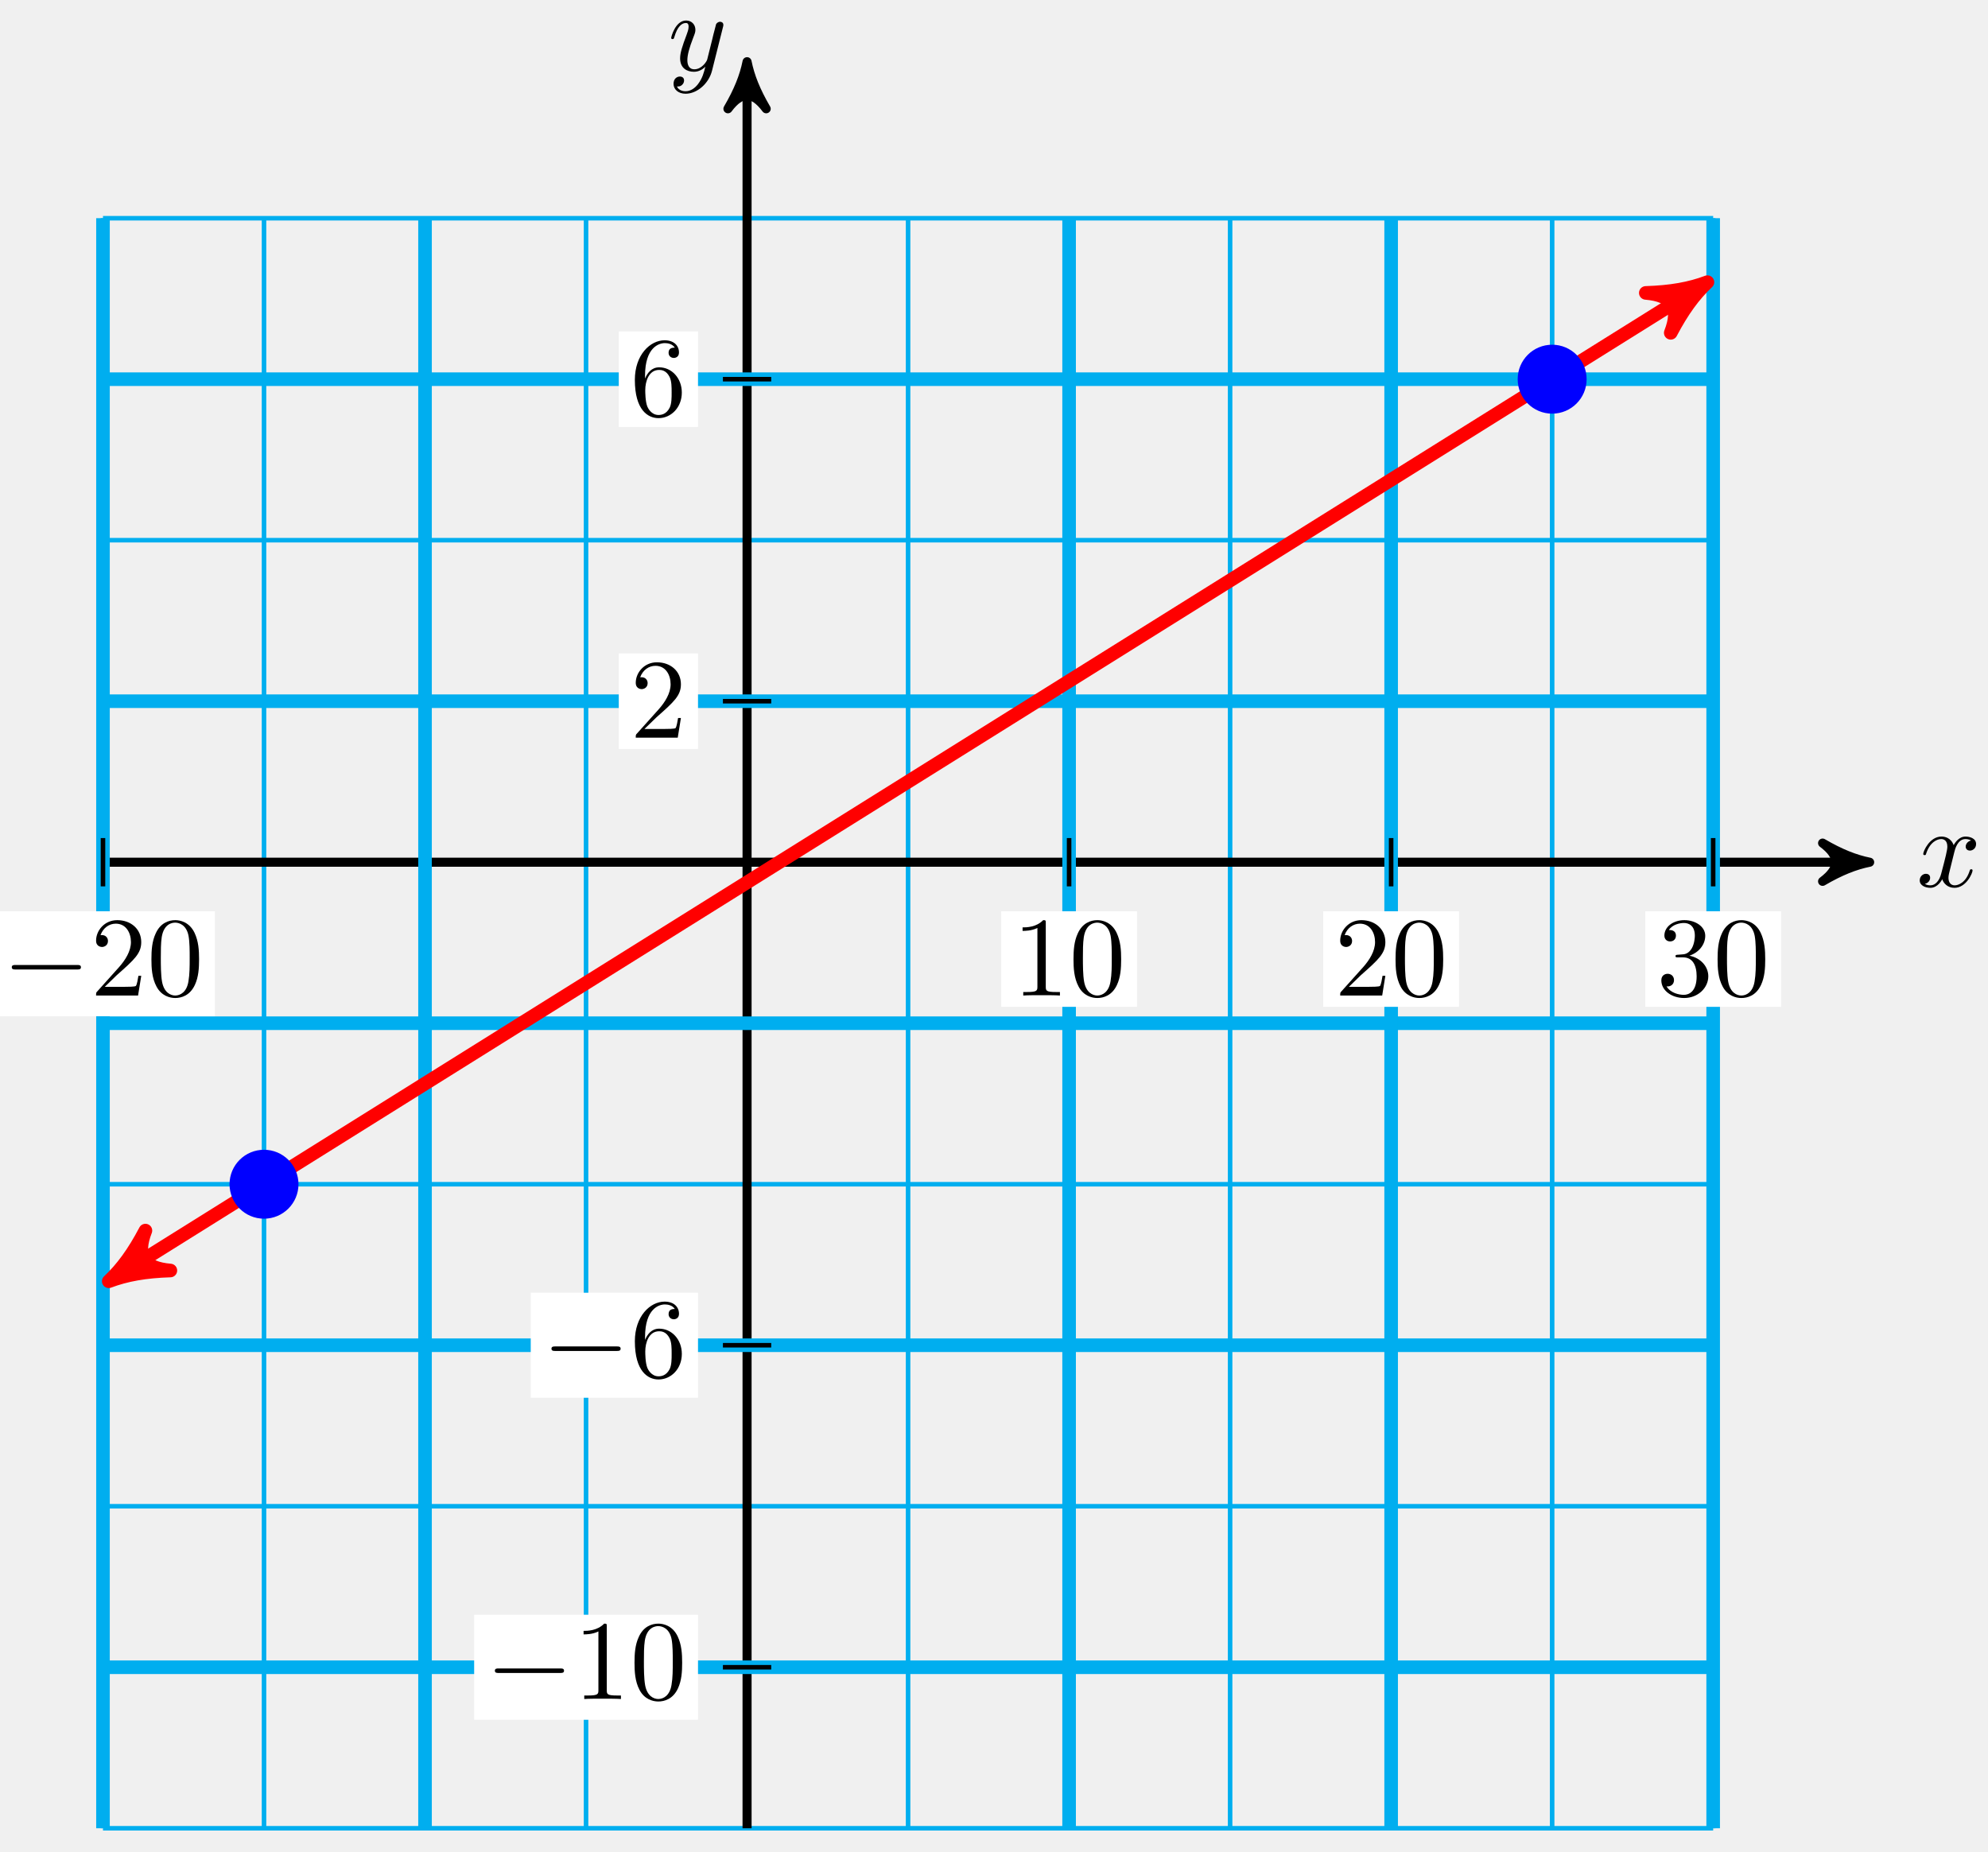
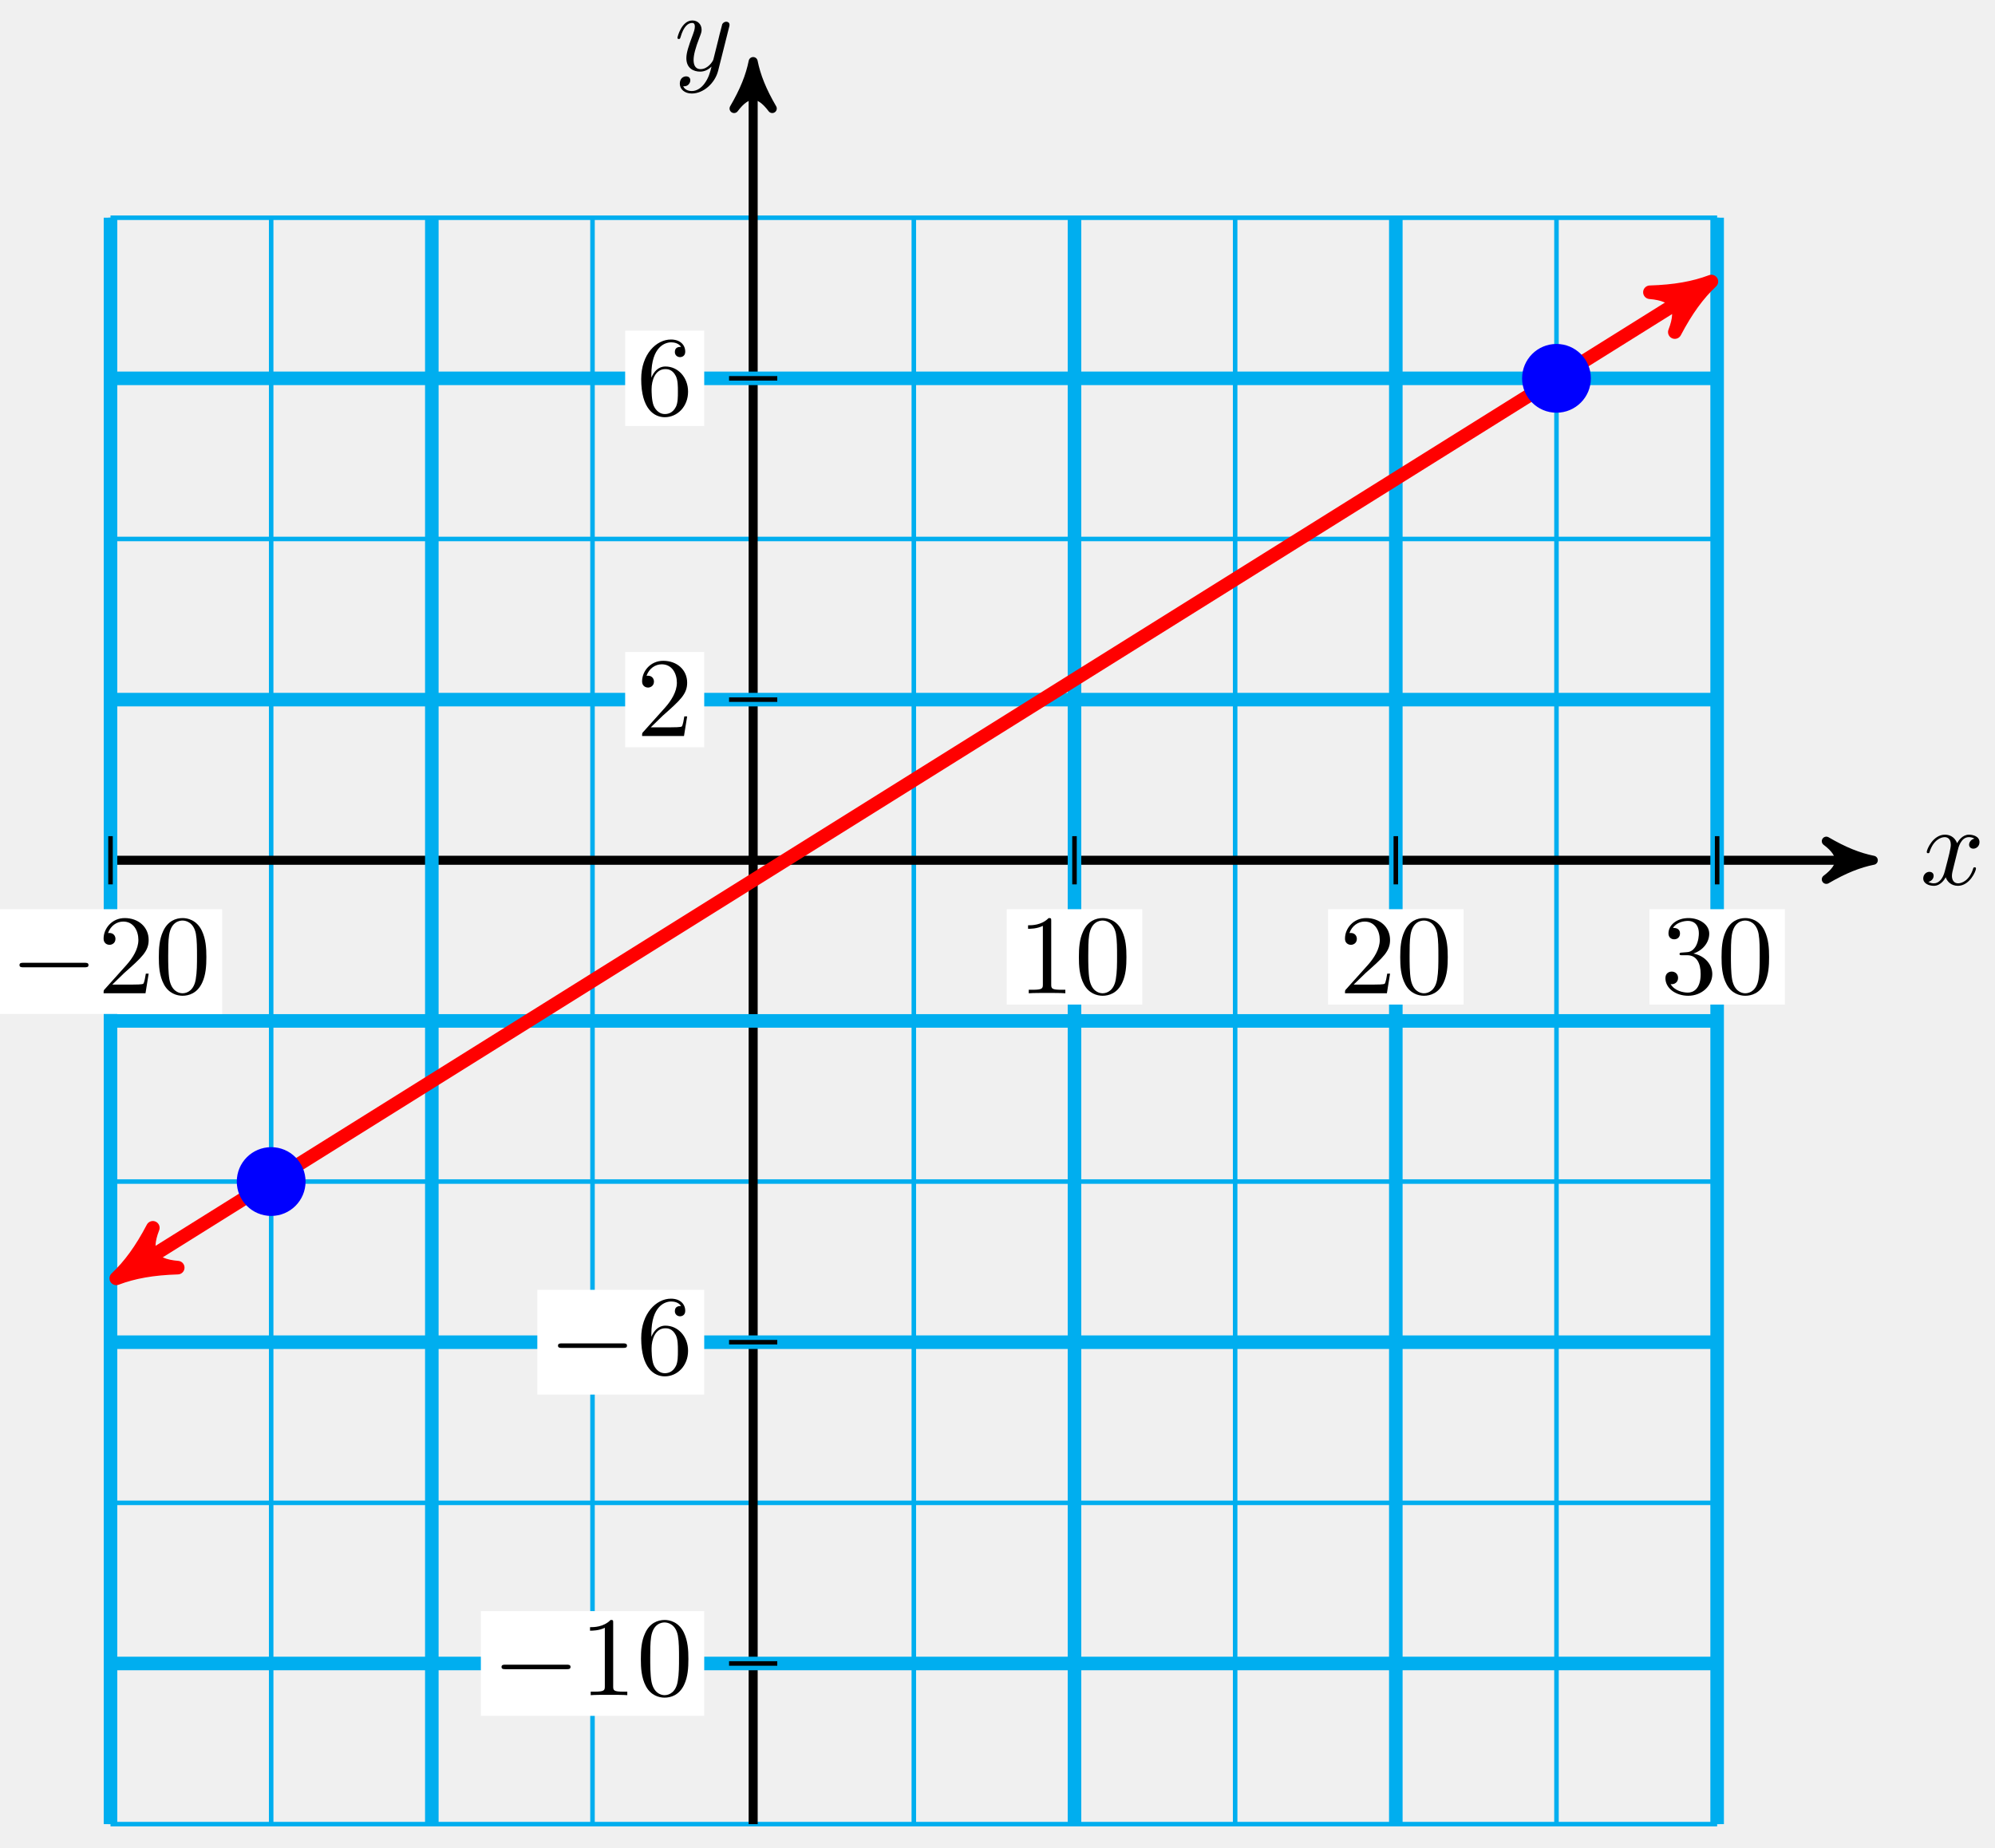
- <svg xmlns="http://www.w3.org/2000/svg" xmlns:xlink="http://www.w3.org/1999/xlink" version="1.1" width="175" height="163" viewBox="0 0 175 163">
+ <svg xmlns="http://www.w3.org/2000/svg" xmlns:xlink="http://www.w3.org/1999/xlink" version="1.1" width="176" height="163" viewBox="0 0 176 163">
  <defs>
    <path id="font_1_1" d="M.334 .302C.34 .328 .363 .42 .433 .42 .438 .42 .462 .42 .483 .407 .455 .402 .435 .377 .435 .353 .435 .337 .446 .318 .473 .318 .495 .318 .527 .336 .527 .376 .527 .428 .468 .442 .434 .442 .376 .442 .341 .389 .329 .366 .304 .432 .25 .442 .221 .442 .117 .442 .06 .313 .06 .288 .06 .278 .07 .278 .072 .278 .08 .278 .083 .28 .085 .289 .119 .395 .185 .42 .219 .42 .238 .42 .273 .411 .273 .353 .273 .322 .256 .255 .219 .115 .203 .053 .168 .011 .124 .011 .118 .011 .095 .011 .074 .024 .099 .029 .121 .05 .121 .078 .121 .105 .099 .113 .084 .113 .054 .113 .029 .087 .029 .055 .029 .009 .079-.011 .123-.011 .189-.011 .225 .059 .228 .065 .24 .028 .276-.011 .336-.011 .439-.011 .496 .118 .496 .143 .496 .153 .487 .153 .484 .153 .475 .153 .473 .149 .471 .142 .438 .035 .37 .011 .338 .011 .299 .011 .283 .043 .283 .077 .283 .099 .289 .121 .3 .165L.334 .302Z" />
    <path id="font_1_2" d="M.486 .381C.49 .395 .49 .397 .49 .404 .49 .422 .476 .431 .461 .431 .451 .431 .435 .425 .426 .41 .424 .405 .416 .374 .412 .356 .405 .33 .398 .303 .392 .276L.347 .096C.343 .081 .3 .011 .234 .011 .183 .011 .172 .055 .172 .092 .172 .138 .189 .2 .223 .288 .239 .329 .243 .34 .243 .36 .243 .405 .211 .442 .161 .442 .066 .442 .029 .297 .029 .288 .029 .278 .039 .278 .041 .278 .051 .278 .052 .28 .057 .296 .084 .39 .124 .42 .158 .42 .166 .42 .183 .42 .183 .388 .183 .363 .173 .337 .166 .318 .126 .212 .108 .155 .108 .108 .108 .019 .171-.011 .23-.011 .269-.011 .303 .006 .331 .034 .318-.018 .306-.067 .266-.12 .24-.154 .202-.183 .156-.183 .142-.183 .097-.18 .08-.141 .096-.141 .109-.141 .123-.129 .133-.12 .143-.107 .143-.088 .143-.057 .116-.053 .106-.053 .083-.053 .05-.069 .05-.118 .05-.168 .094-.205 .156-.205 .259-.205 .362-.114 .39-.001L.486 .381Z" />
    <path id="font_2_1" d="M.659 .23C.676 .23 .694 .23 .694 .25 .694 .27 .676 .27 .659 .27H.118C.101 .27 .083 .27 .083 .25 .083 .23 .101 .23 .118 .23H.659Z" />
    <path id="font_3_3" d="M.127 .077 .233 .18C.389 .318 .449 .372 .449 .472 .449 .586 .359 .666 .237 .666 .124 .666 .05 .574 .05 .485 .05 .429 .1 .429 .103 .429 .12 .429 .155 .441 .155 .482 .155 .508 .137 .534 .102 .534 .094 .534 .092 .534 .089 .533 .112 .598 .166 .635 .224 .635 .315 .635 .358 .554 .358 .472 .358 .392 .308 .313 .253 .251L.061 .037C.05 .026 .05 .024 .05 0H.421L.449 .174H.424C.419 .144 .412 .1 .402 .085 .395 .077 .329 .077 .307 .077H.127Z" />
    <path id="font_3_1" d="M.46 .32C.46 .4 .455 .48 .42 .554 .374 .65 .292 .666 .25 .666 .19 .666 .117 .64 .076 .547 .044 .478 .039 .4 .039 .32 .039 .245 .043 .155 .084 .079 .127-.002 .2-.022 .249-.022 .303-.022 .379-.001 .423 .094 .455 .163 .46 .241 .46 .32M.249-0C.21-0 .151 .025 .133 .121 .122 .181 .122 .273 .122 .332 .122 .396 .122 .462 .13 .516 .149 .635 .224 .644 .249 .644 .282 .644 .348 .626 .367 .527 .377 .471 .377 .395 .377 .332 .377 .257 .377 .189 .366 .125 .351 .03 .294-0 .249-0Z" />
    <path id="font_3_2" d="M.294 .64C.294 .664 .294 .666 .271 .666 .209 .602 .121 .602 .089 .602V.571C.109 .571 .168 .571 .22 .597V.079C.22 .043 .217 .031 .127 .031H.095V0C.13 .003 .217 .003 .257 .003 .297 .003 .384 .003 .419 0V.031H.387C.297 .031 .294 .042 .294 .079V.64Z" />
    <path id="font_3_4" d="M.29 .352C.372 .379 .43 .449 .43 .528 .43 .61 .342 .666 .246 .666 .145 .666 .069 .606 .069 .53 .069 .497 .091 .478 .12 .478 .151 .478 .171 .5 .171 .529 .171 .579 .124 .579 .109 .579 .14 .628 .206 .641 .242 .641 .283 .641 .338 .619 .338 .529 .338 .517 .336 .459 .31 .415 .28 .367 .246 .364 .221 .363 .213 .362 .189 .36 .182 .36 .174 .359 .167 .358 .167 .348 .167 .337 .174 .337 .191 .337H.235C.317 .337 .354 .269 .354 .17 .354 .034 .285 .006 .241 .006 .198 .006 .123 .022 .088 .081 .123 .076 .154 .098 .154 .136 .154 .172 .127 .192 .098 .192 .074 .192 .042 .178 .042 .134 .042 .043 .135-.022 .244-.022 .366-.022 .457 .068 .457 .17 .457 .253 .394 .331 .29 .352Z" />
    <path id="font_3_5" d="M.132 .328V.352C.132 .605 .256 .641 .307 .641 .331 .641 .373 .635 .395 .601 .38 .601 .34 .601 .34 .556 .34 .525 .364 .51 .386 .51 .402 .51 .432 .519 .432 .558 .432 .618 .388 .666 .305 .666 .177 .666 .042 .537 .042 .316 .042 .049 .158-.022 .251-.022 .362-.022 .457 .072 .457 .204 .457 .331 .368 .427 .257 .427 .189 .427 .152 .376 .132 .328M.251 .006C.188 .006 .158 .066 .152 .081 .134 .128 .134 .208 .134 .226 .134 .304 .166 .404 .256 .404 .272 .404 .318 .404 .349 .342 .367 .305 .367 .254 .367 .205 .367 .157 .367 .107 .35 .071 .32 .011 .274 .006 .251 .006Z" />
  </defs>
-   <path transform="matrix(1.00005,0,0,-1,65.76264,75.9)" stroke-width=".399" stroke-linecap="butt" stroke-miterlimit="10" stroke-linejoin="miter" fill="none" stroke="#00aeef" d="M-56.694-85.04H85.04M-56.694-70.867H85.04M-56.694-56.694H85.04M-56.694-42.52H85.04M-56.694-28.347H85.04M-56.694-14.173H85.04M-56.694 0H85.04M-56.694 14.173H85.04M-56.694 28.347H85.04M-56.694 42.52H85.04M-56.694 56.689H85.04M-56.694-85.04V56.694M-42.52-85.04V56.694M-28.347-85.04V56.694M-14.173-85.04V56.694M0-85.04V56.694M14.173-85.04V56.694M28.347-85.04V56.694M42.52-85.04V56.694M56.694-85.04V56.694M70.867-85.04V56.694M85.035-85.04V56.694M85.04 56.694" />
-   <path transform="matrix(1.00005,0,0,-1,65.76264,75.9)" stroke-width=".797" stroke-linecap="butt" stroke-miterlimit="10" stroke-linejoin="miter" fill="none" stroke="#000000" d="M-56.694 0H97.779" />
-   <path transform="matrix(1.00005,0,0,-1,163.5467,75.9)" d="M1.036 0C-.259 .259-1.554 .777-3.108 1.684-1.554 .518-1.554-.518-3.108-1.684-1.554-.777-.259-.259 1.036 0Z" />
-   <path transform="matrix(1.00005,0,0,-1,163.5467,75.9)" stroke-width=".797" stroke-linecap="butt" stroke-linejoin="round" fill="none" stroke="#000000" d="M1.036 0C-.259 .259-1.554 .777-3.108 1.684-1.554 .518-1.554-.518-3.108-1.684-1.554-.777-.259-.259 1.036 0Z" />
-   <use data-text="x" xlink:href="#font_1_1" transform="matrix(9.963098,0,0,-9.9626,168.7008,78.045)" />
-   <path transform="matrix(1.00005,0,0,-1,65.76264,75.9)" stroke-width=".797" stroke-linecap="butt" stroke-miterlimit="10" stroke-linejoin="miter" fill="none" stroke="#000000" d="M0-85.04V69.432" />
-   <path transform="matrix(0,-1,-1.00005,-0,65.76264,6.467598)" d="M1.036 0C-.259 .259-1.554 .777-3.108 1.684-1.554 .518-1.554-.518-3.108-1.684-1.554-.777-.259-.259 1.036 0Z" />
-   <path transform="matrix(0,-1,-1.00005,-0,65.76264,6.467598)" stroke-width=".797" stroke-linecap="butt" stroke-linejoin="round" fill="none" stroke="#000000" d="M1.036 0C-.259 .259-1.554 .777-3.108 1.684-1.554 .518-1.554-.518-3.108-1.684-1.554-.777-.259-.259 1.036 0Z" />
-   <use data-text="y" xlink:href="#font_1_2" transform="matrix(9.963098,0,0,-9.9626,58.79329,6.209)" />
-   <path transform="matrix(1.00005,0,0,-1,65.76264,75.9)" stroke-width="1.196" stroke-linecap="butt" stroke-miterlimit="10" stroke-linejoin="miter" fill="none" stroke="#00aeef" d="M-28.347-85.04V56.694" />
-   <path transform="matrix(1.00005,0,0,-1,65.76264,75.9)" stroke-width="1.196" stroke-linecap="butt" stroke-miterlimit="10" stroke-linejoin="miter" fill="none" stroke="#00aeef" d="M-56.694-14.173H85.04" />
-   <path transform="matrix(1.00005,0,0,-1,65.76264,75.9)" stroke-width="1.196" stroke-linecap="butt" stroke-miterlimit="10" stroke-linejoin="miter" fill="none" stroke="#00aeef" d="M-56.694-85.04V56.694" />
-   <path transform="matrix(1.00005,0,0,-1,65.76264,75.9)" stroke-width=".399" stroke-linecap="butt" stroke-miterlimit="10" stroke-linejoin="miter" fill="none" stroke="#000000" d="M-56.694 2.126V-2.126" />
-   <path transform="matrix(1.00005,0,0,-1,65.76264,75.9)" d="M-66.546-13.561H-46.842V-4.318H-66.546Z" fill="#ffffff" />
-   <use data-text="−" xlink:href="#font_2_1" transform="matrix(9.963098,0,0,-9.9626,.2103577,87.635)" />
-   <use data-text="2" xlink:href="#font_3_3" transform="matrix(9.963098,0,0,-9.9626,7.959732,87.635)" />
-   <use data-text="0" xlink:href="#font_3_1" transform="matrix(9.963098,0,0,-9.9626,12.94128,87.635)" />
-   <path transform="matrix(1.00005,0,0,-1,65.76264,75.9)" stroke-width="1.196" stroke-linecap="butt" stroke-miterlimit="10" stroke-linejoin="miter" fill="none" stroke="#00aeef" d="M28.347-85.04V56.694" />
-   <path transform="matrix(1.00005,0,0,-1,65.76264,75.9)" stroke-width=".399" stroke-linecap="butt" stroke-miterlimit="10" stroke-linejoin="miter" fill="none" stroke="#000000" d="M28.347 2.126V-2.126" />
-   <path transform="matrix(1.00005,0,0,-1,65.76264,75.9)" d="M22.369-12.731H34.324V-4.318H22.369Z" fill="#ffffff" />
-   <use data-text="1" xlink:href="#font_3_2" transform="matrix(9.963098,0,0,-9.9626,89.1288,87.635)" />
-   <use data-text="0" xlink:href="#font_3_1" transform="matrix(9.963098,0,0,-9.9626,94.11034,87.635)" />
-   <path transform="matrix(1.00005,0,0,-1,65.76264,75.9)" stroke-width="1.196" stroke-linecap="butt" stroke-miterlimit="10" stroke-linejoin="miter" fill="none" stroke="#00aeef" d="M56.694-85.04V56.694" />
-   <path transform="matrix(1.00005,0,0,-1,65.76264,75.9)" stroke-width=".399" stroke-linecap="butt" stroke-miterlimit="10" stroke-linejoin="miter" fill="none" stroke="#000000" d="M56.694 2.126V-2.126" />
-   <path transform="matrix(1.00005,0,0,-1,65.76264,75.9)" d="M50.716-12.731H62.671V-4.318H50.716Z" fill="#ffffff" />
-   <use data-text="2" xlink:href="#font_3_3" transform="matrix(9.963098,0,0,-9.9626,117.4772,87.635)" />
-   <use data-text="0" xlink:href="#font_3_1" transform="matrix(9.963098,0,0,-9.9626,122.4588,87.635)" />
-   <path transform="matrix(1.00005,0,0,-1,65.76264,75.9)" stroke-width="1.196" stroke-linecap="butt" stroke-miterlimit="10" stroke-linejoin="miter" fill="none" stroke="#00aeef" d="M85.04-85.04V56.694" />
-   <path transform="matrix(1.00005,0,0,-1,65.76264,75.9)" stroke-width=".399" stroke-linecap="butt" stroke-miterlimit="10" stroke-linejoin="miter" fill="none" stroke="#000000" d="M85.04 2.126V-2.126" />
-   <path transform="matrix(1.00005,0,0,-1,65.76264,75.9)" d="M79.063-12.731H91.018V-4.318H79.063Z" fill="#ffffff" />
-   <use data-text="3" xlink:href="#font_3_4" transform="matrix(9.963098,0,0,-9.9626,145.8256,87.635)" />
-   <use data-text="0" xlink:href="#font_3_1" transform="matrix(9.963098,0,0,-9.9626,150.8072,87.635)" />
-   <path transform="matrix(1.00005,0,0,-1,65.76264,75.9)" stroke-width="1.196" stroke-linecap="butt" stroke-miterlimit="10" stroke-linejoin="miter" fill="none" stroke="#00aeef" d="M-56.694-70.867H85.04" />
-   <path transform="matrix(1.00005,0,0,-1,65.76264,75.9)" stroke-width=".399" stroke-linecap="butt" stroke-miterlimit="10" stroke-linejoin="miter" fill="none" stroke="#000000" d="M2.126-70.867H-2.126" />
-   <path transform="matrix(1.00005,0,0,-1,65.76264,75.9)" d="M-24.022-75.489H-4.318V-66.245H-24.022Z" fill="#ffffff" />
-   <use data-text="−" xlink:href="#font_2_1" transform="matrix(9.963098,0,0,-9.9626,42.73549,149.562)" />
-   <use data-text="1" xlink:href="#font_3_2" transform="matrix(9.963098,0,0,-9.9626,50.48486,149.562)" />
-   <use data-text="0" xlink:href="#font_3_1" transform="matrix(9.963098,0,0,-9.9626,55.46642,149.562)" />
-   <path transform="matrix(1.00005,0,0,-1,65.76264,75.9)" stroke-width="1.196" stroke-linecap="butt" stroke-miterlimit="10" stroke-linejoin="miter" fill="none" stroke="#00aeef" d="M-56.694-42.52H85.04" />
-   <path transform="matrix(1.00005,0,0,-1,65.76264,75.9)" stroke-width=".399" stroke-linecap="butt" stroke-miterlimit="10" stroke-linejoin="miter" fill="none" stroke="#000000" d="M2.126-42.52H-2.126" />
-   <path transform="matrix(1.00005,0,0,-1,65.76264,75.9)" d="M-19.041-47.142H-4.318V-37.899H-19.041Z" fill="#ffffff" />
-   <use data-text="−" xlink:href="#font_2_1" transform="matrix(9.963098,0,0,-9.9626,47.71773,121.215)" />
-   <use data-text="6" xlink:href="#font_3_5" transform="matrix(9.963098,0,0,-9.9626,55.4671,121.215)" />
-   <path transform="matrix(1.00005,0,0,-1,65.76264,75.9)" stroke-width="1.196" stroke-linecap="butt" stroke-miterlimit="10" stroke-linejoin="miter" fill="none" stroke="#00aeef" d="M-56.694 14.173H85.04" />
-   <path transform="matrix(1.00005,0,0,-1,65.76264,75.9)" stroke-width=".399" stroke-linecap="butt" stroke-miterlimit="10" stroke-linejoin="miter" fill="none" stroke="#000000" d="M2.126 14.173H-2.126" />
-   <path transform="matrix(1.00005,0,0,-1,65.76264,75.9)" d="M-11.292 9.967H-4.318V18.38H-11.292Z" fill="#ffffff" />
-   <use data-text="2" xlink:href="#font_3_3" transform="matrix(9.963098,0,0,-9.9626,55.46612,64.93701)" />
-   <path transform="matrix(1.00005,0,0,-1,65.76264,75.9)" stroke-width="1.196" stroke-linecap="butt" stroke-miterlimit="10" stroke-linejoin="miter" fill="none" stroke="#00aeef" d="M-56.694 42.52H85.04" />
-   <path transform="matrix(1.00005,0,0,-1,65.76264,75.9)" stroke-width=".399" stroke-linecap="butt" stroke-miterlimit="10" stroke-linejoin="miter" fill="none" stroke="#000000" d="M2.126 42.52H-2.126" />
-   <path transform="matrix(1.00005,0,0,-1,65.76264,75.9)" d="M-11.292 38.314H-4.318V46.727H-11.292Z" fill="#ffffff" />
-   <use data-text="6" xlink:href="#font_3_5" transform="matrix(9.963098,0,0,-9.9626,55.46612,36.59)" />
-   <path transform="matrix(1.00005,0,0,-1,65.76264,75.9)" stroke-width="1.196" stroke-linecap="butt" stroke-miterlimit="10" stroke-linejoin="miter" fill="none" stroke="#ff0000" d="M-55.105-36.213 83.452 50.386" />
-   <path transform="matrix(-.8480324,.52998,.5300065,.84799,10.65455,112.1125)" d="M1.275 0C-.319 .319-1.913 .956-3.826 2.072-1.913 .638-1.913-.638-3.826-2.072-1.913-.956-.319-.319 1.275 0Z" fill="#ff0000" />
-   <path transform="matrix(-.8480324,.52998,.5300065,.84799,10.65455,112.1125)" stroke-width="1.196" stroke-linecap="butt" stroke-linejoin="round" fill="none" stroke="#ff0000" d="M1.275 0C-.319 .319-1.913 .956-3.826 2.072-1.913 .638-1.913-.638-3.826-2.072-1.913-.956-.319-.319 1.275 0Z" />
-   <path transform="matrix(.8480324,-.52998,-.5300065,-.84799,149.2189,25.51407)" d="M1.275 0C-.319 .319-1.913 .956-3.826 2.072-1.913 .638-1.913-.638-3.826-2.072-1.913-.956-.319-.319 1.275 0Z" fill="#ff0000" />
-   <path transform="matrix(.8480324,-.52998,-.5300065,-.84799,149.2189,25.51407)" stroke-width="1.196" stroke-linecap="butt" stroke-linejoin="round" fill="none" stroke="#ff0000" d="M1.275 0C-.319 .319-1.913 .956-3.826 2.072-1.913 .638-1.913-.638-3.826-2.072-1.913-.956-.319-.319 1.275 0Z" />
-   <path transform="matrix(1.00005,0,0,-1,65.76264,75.9)" d="M-39.686-28.347C-39.686-26.781-40.955-25.512-42.52-25.512-44.086-25.512-45.355-26.781-45.355-28.347-45.355-29.912-44.086-31.181-42.52-31.181-40.955-31.181-39.686-29.912-39.686-28.347ZM-42.52-28.347" fill="#0000ff" />
-   <path transform="matrix(1.00005,0,0,-1,65.76264,75.9)" stroke-width=".399" stroke-linecap="butt" stroke-miterlimit="10" stroke-linejoin="miter" fill="none" stroke="#0000ff" d="M-39.686-28.347C-39.686-26.781-40.955-25.512-42.52-25.512-44.086-25.512-45.355-26.781-45.355-28.347-45.355-29.912-44.086-31.181-42.52-31.181-40.955-31.181-39.686-29.912-39.686-28.347ZM-42.52-28.347" />
-   <path transform="matrix(1.00005,0,0,-1,65.76264,75.9)" d="M73.702 42.52C73.702 44.086 72.433 45.355 70.867 45.355 69.301 45.355 68.032 44.086 68.032 42.52 68.032 40.955 69.301 39.686 70.867 39.686 72.433 39.686 73.702 40.955 73.702 42.52ZM70.867 42.52" fill="#0000ff" />
-   <path transform="matrix(1.00005,0,0,-1,65.76264,75.9)" stroke-width=".399" stroke-linecap="butt" stroke-miterlimit="10" stroke-linejoin="miter" fill="none" stroke="#0000ff" d="M73.702 42.52C73.702 44.086 72.433 45.355 70.867 45.355 69.301 45.355 68.032 44.086 68.032 42.52 68.032 40.955 69.301 39.686 70.867 39.686 72.433 39.686 73.702 40.955 73.702 42.52ZM70.867 42.52" />
+   <path transform="matrix(1.00003,0,0,-1,66.44449,75.9)" stroke-width=".399" stroke-linecap="butt" stroke-miterlimit="10" stroke-linejoin="miter" fill="none" stroke="#00aeef" d="M-56.694-85.04H85.04M-56.694-70.867H85.04M-56.694-56.694H85.04M-56.694-42.52H85.04M-56.694-28.347H85.04M-56.694-14.173H85.04M-56.694 0H85.04M-56.694 14.173H85.04M-56.694 28.347H85.04M-56.694 42.52H85.04M-56.694 56.689H85.04M-56.694-85.04V56.694M-42.52-85.04V56.694M-28.347-85.04V56.694M-14.173-85.04V56.694M0-85.04V56.694M14.173-85.04V56.694M28.347-85.04V56.694M42.52-85.04V56.694M56.694-85.04V56.694M70.867-85.04V56.694M85.035-85.04V56.694M85.04 56.694" />
+   <path transform="matrix(1.00003,0,0,-1,66.44449,75.9)" stroke-width=".797" stroke-linecap="butt" stroke-miterlimit="10" stroke-linejoin="miter" fill="none" stroke="#000000" d="M-56.694 0H97.779" />
+   <path transform="matrix(1.00003,0,0,-1,164.2266,75.9)" d="M1.036 0C-.259 .259-1.554 .777-3.108 1.684-1.554 .518-1.554-.518-3.108-1.684-1.554-.777-.259-.259 1.036 0Z" />
+   <path transform="matrix(1.00003,0,0,-1,164.2266,75.9)" stroke-width=".797" stroke-linecap="butt" stroke-linejoin="round" fill="none" stroke="#000000" d="M1.036 0C-.259 .259-1.554 .777-3.108 1.684-1.554 .518-1.554-.518-3.108-1.684-1.554-.777-.259-.259 1.036 0Z" />
+   <use data-text="x" xlink:href="#font_1_1" transform="matrix(9.962899,0,0,-9.9626,169.3806,78.045)" />
+   <path transform="matrix(1.00003,0,0,-1,66.44449,75.9)" stroke-width=".797" stroke-linecap="butt" stroke-miterlimit="10" stroke-linejoin="miter" fill="none" stroke="#000000" d="M0-85.04V69.432" />
+   <path transform="matrix(0,-1,-1.00003,-0,66.44449,6.467598)" d="M1.036 0C-.259 .259-1.554 .777-3.108 1.684-1.554 .518-1.554-.518-3.108-1.684-1.554-.777-.259-.259 1.036 0Z" />
+   <path transform="matrix(0,-1,-1.00003,-0,66.44449,6.467598)" stroke-width=".797" stroke-linecap="butt" stroke-linejoin="round" fill="none" stroke="#000000" d="M1.036 0C-.259 .259-1.554 .777-3.108 1.684-1.554 .518-1.554-.518-3.108-1.684-1.554-.777-.259-.259 1.036 0Z" />
+   <use data-text="y" xlink:href="#font_1_2" transform="matrix(9.962899,0,0,-9.9626,59.47528,6.209)" />
+   <path transform="matrix(1.00003,0,0,-1,66.44449,75.9)" stroke-width="1.196" stroke-linecap="butt" stroke-miterlimit="10" stroke-linejoin="miter" fill="none" stroke="#00aeef" d="M-28.347-85.04V56.694" />
+   <path transform="matrix(1.00003,0,0,-1,66.44449,75.9)" stroke-width="1.196" stroke-linecap="butt" stroke-miterlimit="10" stroke-linejoin="miter" fill="none" stroke="#00aeef" d="M-56.694-14.173H85.04" />
+   <path transform="matrix(1.00003,0,0,-1,66.44449,75.9)" stroke-width="1.196" stroke-linecap="butt" stroke-miterlimit="10" stroke-linejoin="miter" fill="none" stroke="#00aeef" d="M-56.694-85.04V56.694" />
+   <path transform="matrix(1.00003,0,0,-1,66.44449,75.9)" stroke-width=".399" stroke-linecap="butt" stroke-miterlimit="10" stroke-linejoin="miter" fill="none" stroke="#000000" d="M-56.694 2.126V-2.126" />
+   <path transform="matrix(1.00003,0,0,-1,66.44449,75.9)" d="M-66.546-13.561H-46.842V-4.318H-66.546Z" fill="#ffffff" />
+   <use data-text="−" xlink:href="#font_2_1" transform="matrix(9.962899,0,0,-9.9626,.8935089,87.635)" />
+   <use data-text="2" xlink:href="#font_3_3" transform="matrix(9.962899,0,0,-9.9626,8.641739,87.635)" />
+   <use data-text="0" xlink:href="#font_3_1" transform="matrix(9.962899,0,0,-9.9626,13.62318,87.635)" />
+   <path transform="matrix(1.00003,0,0,-1,66.44449,75.9)" stroke-width="1.196" stroke-linecap="butt" stroke-miterlimit="10" stroke-linejoin="miter" fill="none" stroke="#00aeef" d="M28.347-85.04V56.694" />
+   <path transform="matrix(1.00003,0,0,-1,66.44449,75.9)" stroke-width=".399" stroke-linecap="butt" stroke-miterlimit="10" stroke-linejoin="miter" fill="none" stroke="#000000" d="M28.347 2.126V-2.126" />
+   <path transform="matrix(1.00003,0,0,-1,66.44449,75.9)" d="M22.369-12.731H34.324V-4.318H22.369Z" fill="#ffffff" />
+   <use data-text="1" xlink:href="#font_3_2" transform="matrix(9.962899,0,0,-9.9626,89.81019,87.635)" />
+   <use data-text="0" xlink:href="#font_3_1" transform="matrix(9.962899,0,0,-9.9626,94.79163,87.635)" />
+   <path transform="matrix(1.00003,0,0,-1,66.44449,75.9)" stroke-width="1.196" stroke-linecap="butt" stroke-miterlimit="10" stroke-linejoin="miter" fill="none" stroke="#00aeef" d="M56.694-85.04V56.694" />
+   <path transform="matrix(1.00003,0,0,-1,66.44449,75.9)" stroke-width=".399" stroke-linecap="butt" stroke-miterlimit="10" stroke-linejoin="miter" fill="none" stroke="#000000" d="M56.694 2.126V-2.126" />
+   <path transform="matrix(1.00003,0,0,-1,66.44449,75.9)" d="M50.716-12.731H62.671V-4.318H50.716Z" fill="#ffffff" />
+   <use data-text="2" xlink:href="#font_3_3" transform="matrix(9.962899,0,0,-9.9626,118.158,87.635)" />
+   <use data-text="0" xlink:href="#font_3_1" transform="matrix(9.962899,0,0,-9.9626,123.1395,87.635)" />
+   <path transform="matrix(1.00003,0,0,-1,66.44449,75.9)" stroke-width="1.196" stroke-linecap="butt" stroke-miterlimit="10" stroke-linejoin="miter" fill="none" stroke="#00aeef" d="M85.04-85.04V56.694" />
+   <path transform="matrix(1.00003,0,0,-1,66.44449,75.9)" stroke-width=".399" stroke-linecap="butt" stroke-miterlimit="10" stroke-linejoin="miter" fill="none" stroke="#000000" d="M85.04 2.126V-2.126" />
+   <path transform="matrix(1.00003,0,0,-1,66.44449,75.9)" d="M79.063-12.731H91.018V-4.318H79.063Z" fill="#ffffff" />
+   <use data-text="3" xlink:href="#font_3_4" transform="matrix(9.962899,0,0,-9.9626,146.5059,87.635)" />
+   <use data-text="0" xlink:href="#font_3_1" transform="matrix(9.962899,0,0,-9.9626,151.4873,87.635)" />
+   <path transform="matrix(1.00003,0,0,-1,66.44449,75.9)" stroke-width="1.196" stroke-linecap="butt" stroke-miterlimit="10" stroke-linejoin="miter" fill="none" stroke="#00aeef" d="M-56.694-70.867H85.04" />
+   <path transform="matrix(1.00003,0,0,-1,66.44449,75.9)" stroke-width=".399" stroke-linecap="butt" stroke-miterlimit="10" stroke-linejoin="miter" fill="none" stroke="#000000" d="M2.126-70.867H-2.126" />
+   <path transform="matrix(1.00003,0,0,-1,66.44449,75.9)" d="M-24.022-75.489H-4.318V-66.245H-24.022Z" fill="#ffffff" />
+   <use data-text="−" xlink:href="#font_2_1" transform="matrix(9.962899,0,0,-9.9626,43.4178,149.562)" />
+   <use data-text="1" xlink:href="#font_3_2" transform="matrix(9.962899,0,0,-9.9626,51.16603,149.562)" />
+   <use data-text="0" xlink:href="#font_3_1" transform="matrix(9.962899,0,0,-9.9626,56.14748,149.562)" />
+   <path transform="matrix(1.00003,0,0,-1,66.44449,75.9)" stroke-width="1.196" stroke-linecap="butt" stroke-miterlimit="10" stroke-linejoin="miter" fill="none" stroke="#00aeef" d="M-56.694-42.52H85.04" />
+   <path transform="matrix(1.00003,0,0,-1,66.44449,75.9)" stroke-width=".399" stroke-linecap="butt" stroke-miterlimit="10" stroke-linejoin="miter" fill="none" stroke="#000000" d="M2.126-42.52H-2.126" />
+   <path transform="matrix(1.00003,0,0,-1,66.44449,75.9)" d="M-19.041-47.142H-4.318V-37.899H-19.041Z" fill="#ffffff" />
+   <use data-text="−" xlink:href="#font_2_1" transform="matrix(9.962899,0,0,-9.9626,48.39995,121.215)" />
+   <use data-text="6" xlink:href="#font_3_5" transform="matrix(9.962899,0,0,-9.9626,56.14818,121.215)" />
+   <path transform="matrix(1.00003,0,0,-1,66.44449,75.9)" stroke-width="1.196" stroke-linecap="butt" stroke-miterlimit="10" stroke-linejoin="miter" fill="none" stroke="#00aeef" d="M-56.694 14.173H85.04" />
+   <path transform="matrix(1.00003,0,0,-1,66.44449,75.9)" stroke-width=".399" stroke-linecap="butt" stroke-miterlimit="10" stroke-linejoin="miter" fill="none" stroke="#000000" d="M2.126 14.173H-2.126" />
+   <path transform="matrix(1.00003,0,0,-1,66.44449,75.9)" d="M-11.292 9.967H-4.318V18.38H-11.292Z" fill="#ffffff" />
+   <use data-text="2" xlink:href="#font_3_3" transform="matrix(9.962899,0,0,-9.9626,56.14818,64.93701)" />
+   <path transform="matrix(1.00003,0,0,-1,66.44449,75.9)" stroke-width="1.196" stroke-linecap="butt" stroke-miterlimit="10" stroke-linejoin="miter" fill="none" stroke="#00aeef" d="M-56.694 42.52H85.04" />
+   <path transform="matrix(1.00003,0,0,-1,66.44449,75.9)" stroke-width=".399" stroke-linecap="butt" stroke-miterlimit="10" stroke-linejoin="miter" fill="none" stroke="#000000" d="M2.126 42.52H-2.126" />
+   <path transform="matrix(1.00003,0,0,-1,66.44449,75.9)" d="M-11.292 38.314H-4.318V46.727H-11.292Z" fill="#ffffff" />
+   <use data-text="6" xlink:href="#font_3_5" transform="matrix(9.962899,0,0,-9.9626,56.14818,36.59)" />
+   <path transform="matrix(1.00003,0,0,-1,66.44449,75.9)" stroke-width="1.196" stroke-linecap="butt" stroke-miterlimit="10" stroke-linejoin="miter" fill="none" stroke="#ff0000" d="M-55.105-36.213 83.452 50.386" />
+   <path transform="matrix(-.8480154,.52998,.5299959,.84799,11.3375,112.1125)" d="M1.275 0C-.319 .319-1.913 .956-3.826 2.072-1.913 .638-1.913-.638-3.826-2.072-1.913-.956-.319-.319 1.275 0Z" fill="#ff0000" />
+   <path transform="matrix(-.8480154,.52998,.5299959,.84799,11.3375,112.1125)" stroke-width="1.196" stroke-linecap="butt" stroke-linejoin="round" fill="none" stroke="#ff0000" d="M1.275 0C-.319 .319-1.913 .956-3.826 2.072-1.913 .638-1.913-.638-3.826-2.072-1.913-.956-.319-.319 1.275 0Z" />
+   <path transform="matrix(.8480154,-.52998,-.5299959,-.84799,149.8991,25.51407)" d="M1.275 0C-.319 .319-1.913 .956-3.826 2.072-1.913 .638-1.913-.638-3.826-2.072-1.913-.956-.319-.319 1.275 0Z" fill="#ff0000" />
+   <path transform="matrix(.8480154,-.52998,-.5299959,-.84799,149.8991,25.51407)" stroke-width="1.196" stroke-linecap="butt" stroke-linejoin="round" fill="none" stroke="#ff0000" d="M1.275 0C-.319 .319-1.913 .956-3.826 2.072-1.913 .638-1.913-.638-3.826-2.072-1.913-.956-.319-.319 1.275 0Z" />
+   <path transform="matrix(1.00003,0,0,-1,66.44449,75.9)" d="M-39.686-28.347C-39.686-26.781-40.955-25.512-42.52-25.512-44.086-25.512-45.355-26.781-45.355-28.347-45.355-29.912-44.086-31.181-42.52-31.181-40.955-31.181-39.686-29.912-39.686-28.347ZM-42.52-28.347" fill="#0000ff" />
+   <path transform="matrix(1.00003,0,0,-1,66.44449,75.9)" stroke-width=".399" stroke-linecap="butt" stroke-miterlimit="10" stroke-linejoin="miter" fill="none" stroke="#0000ff" d="M-39.686-28.347C-39.686-26.781-40.955-25.512-42.52-25.512-44.086-25.512-45.355-26.781-45.355-28.347-45.355-29.912-44.086-31.181-42.52-31.181-40.955-31.181-39.686-29.912-39.686-28.347ZM-42.52-28.347" />
+   <path transform="matrix(1.00003,0,0,-1,66.44449,75.9)" d="M73.702 42.52C73.702 44.086 72.433 45.355 70.867 45.355 69.301 45.355 68.032 44.086 68.032 42.52 68.032 40.955 69.301 39.686 70.867 39.686 72.433 39.686 73.702 40.955 73.702 42.52ZM70.867 42.52" fill="#0000ff" />
+   <path transform="matrix(1.00003,0,0,-1,66.44449,75.9)" stroke-width=".399" stroke-linecap="butt" stroke-miterlimit="10" stroke-linejoin="miter" fill="none" stroke="#0000ff" d="M73.702 42.52C73.702 44.086 72.433 45.355 70.867 45.355 69.301 45.355 68.032 44.086 68.032 42.52 68.032 40.955 69.301 39.686 70.867 39.686 72.433 39.686 73.702 40.955 73.702 42.52ZM70.867 42.52" />
</svg>
